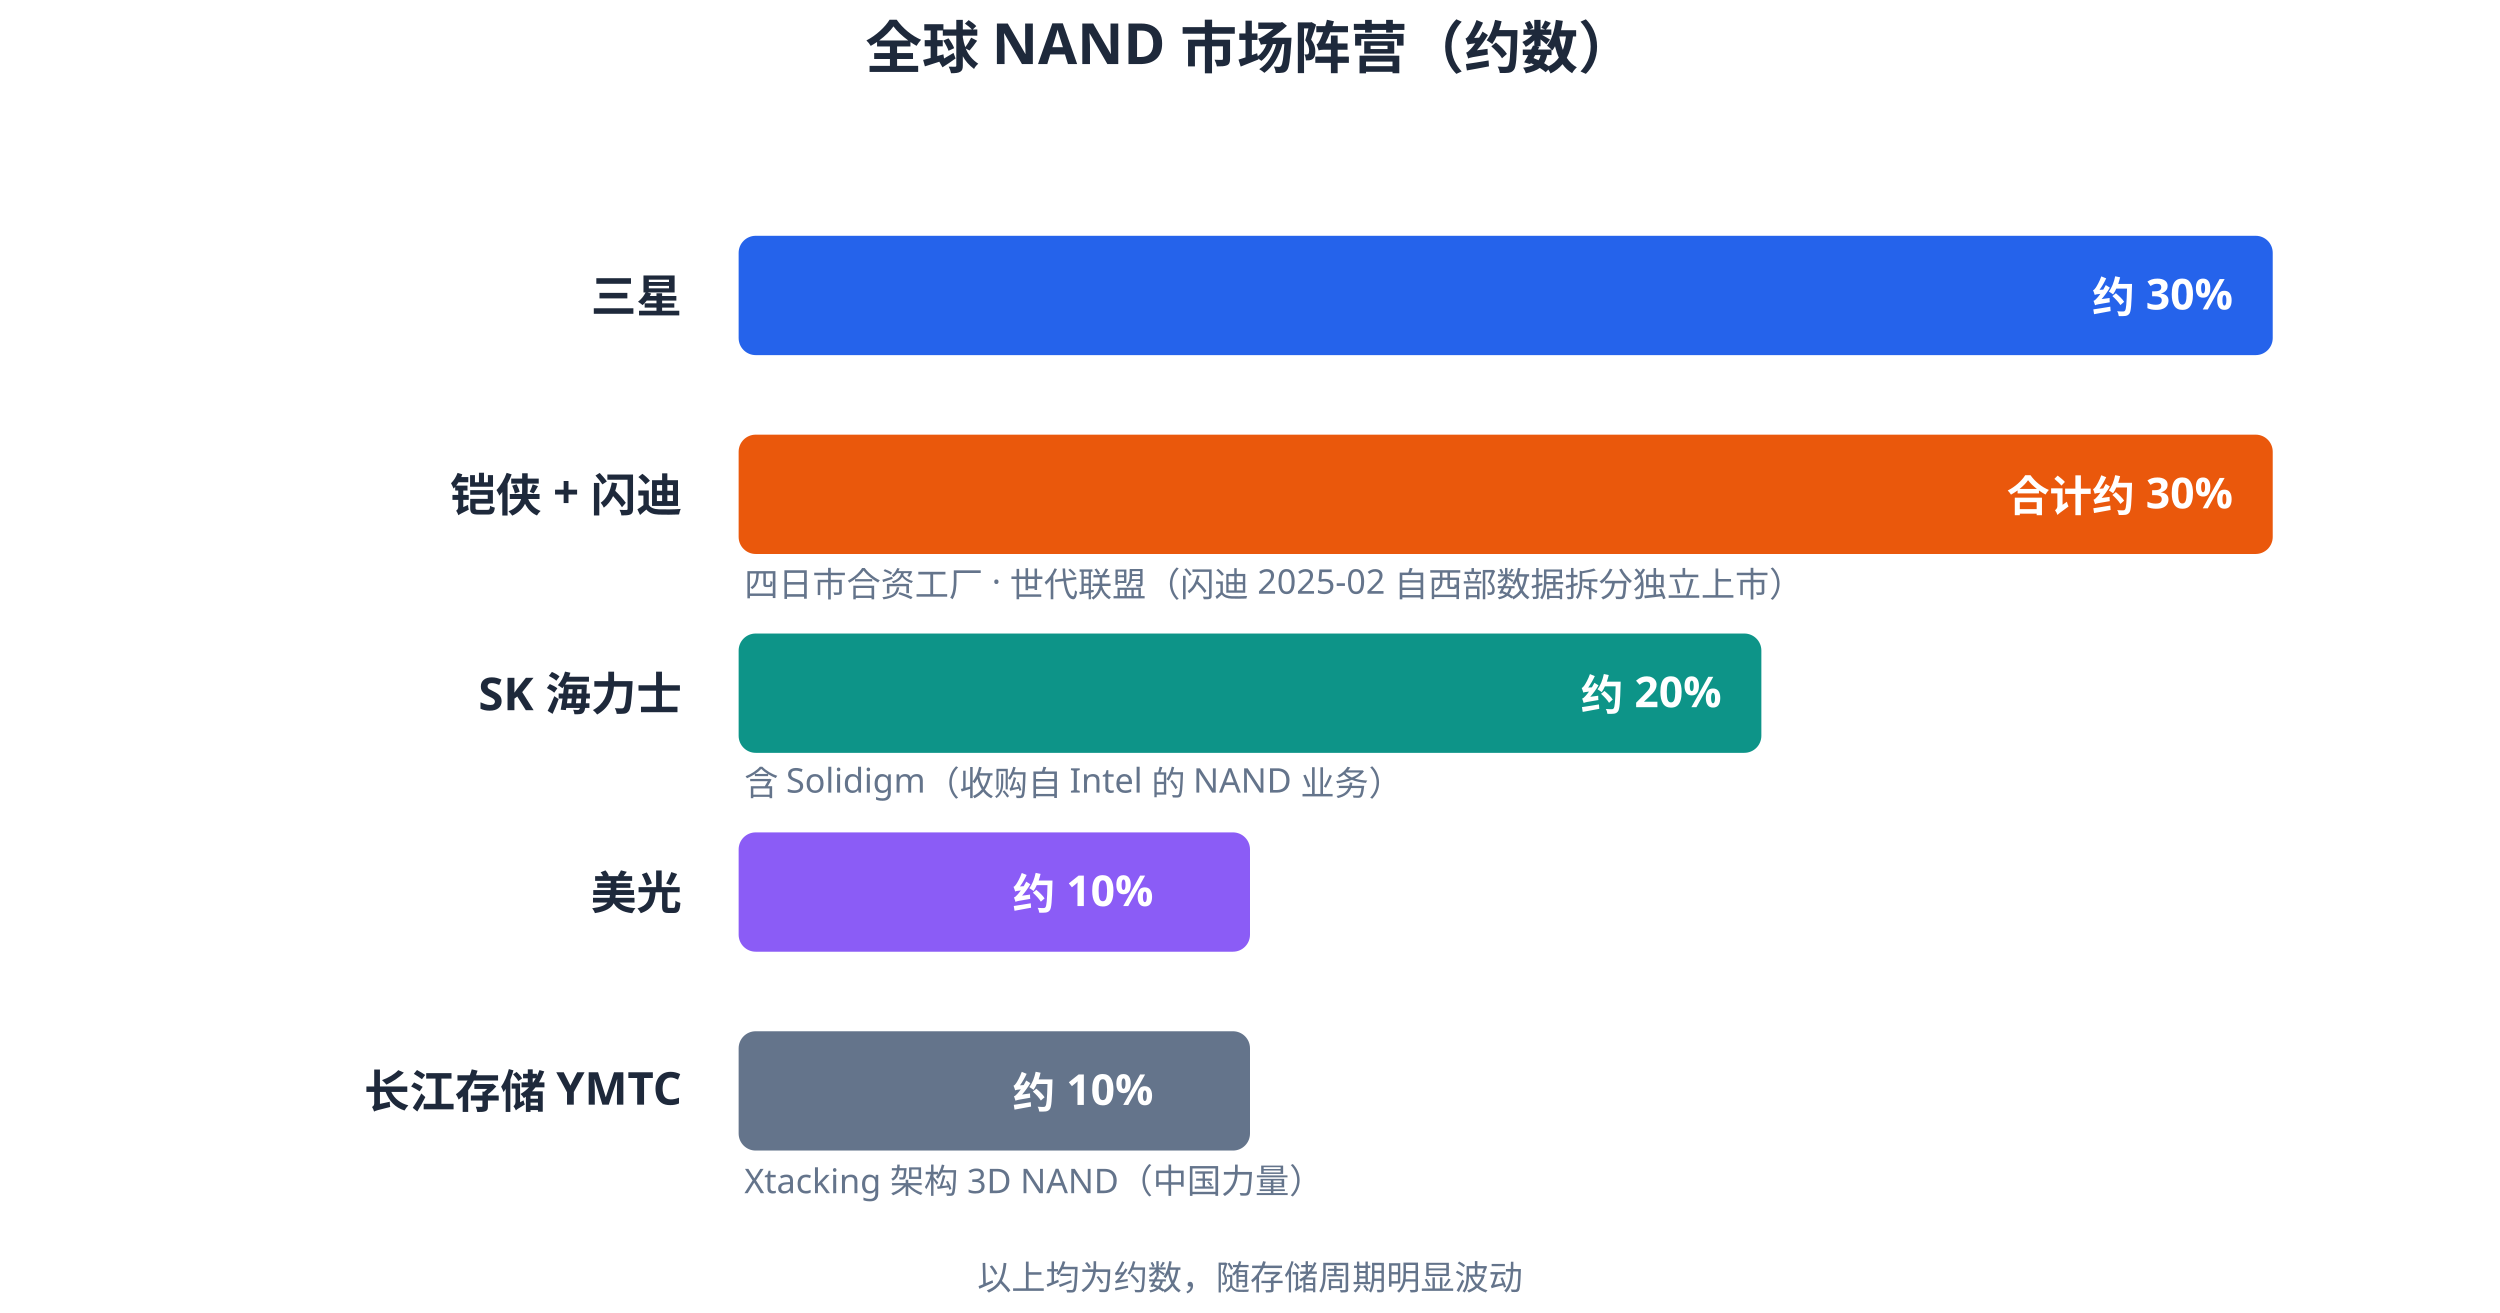
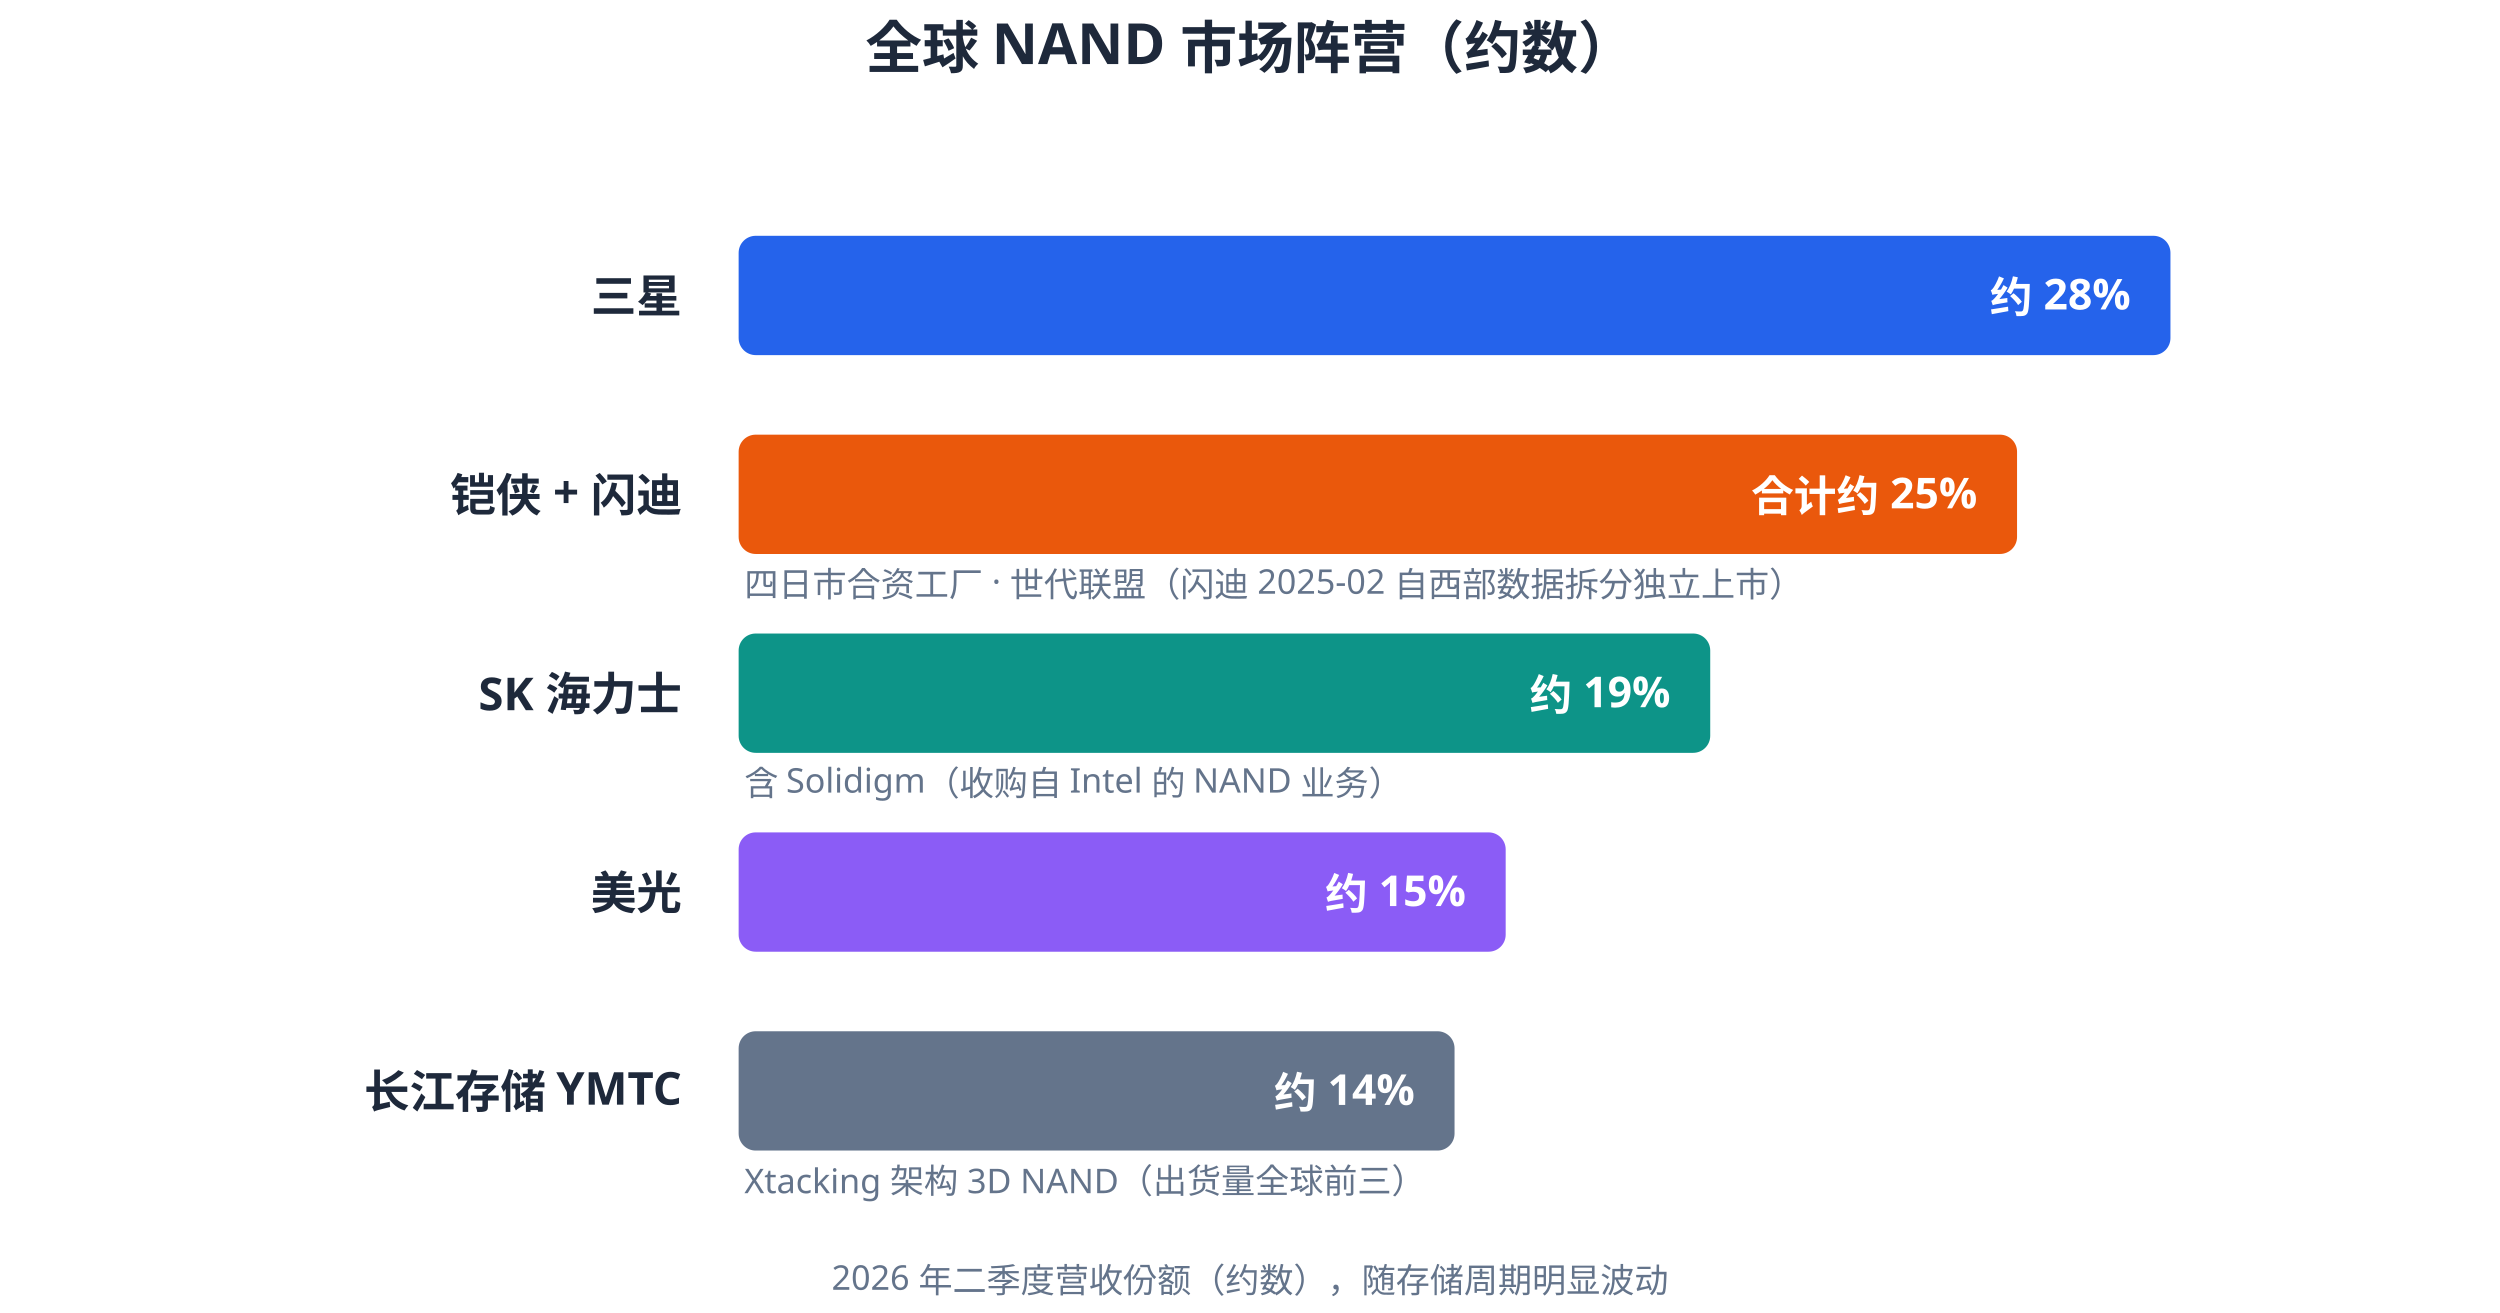
<svg xmlns="http://www.w3.org/2000/svg" viewBox="0 12 880 462" font-family="'PingFang SC','Microsoft YaHei',sans-serif">
  <rect x="0" y="0" width="880" height="480" fill="#ffffff" />
  <text x="440" y="36" text-anchor="middle" fill="#1e293b" font-size="20" font-weight="bold">全球 NAND 市场阵营（约数）</text>
  <text x="240" y="122" text-anchor="end" fill="#1e293b" font-size="16" font-weight="bold">三星</text>
-   <rect x="260" y="95" width="540" height="42" rx="6" fill="#2563eb" />
-   <text x="786" y="122" text-anchor="end" fill="#ffffff" font-size="15" font-weight="bold">约 30%</text>
+   <rect x="260" y="95" width="504" height="42" rx="6" fill="#2563eb" />
+   <text x="750" y="122" text-anchor="end" fill="#ffffff" font-size="15" font-weight="bold">约 28%</text>
  <text x="240" y="192" text-anchor="end" fill="#1e293b" font-size="16" font-weight="bold">铠侠 + 闪迪</text>
-   <rect x="260" y="165" width="540" height="42" rx="6" fill="#ea580c" />
-   <text x="786" y="192" text-anchor="end" fill="#ffffff" font-size="15" font-weight="bold">合计约 30%</text>
+   <rect x="260" y="165" width="450" height="42" rx="6" fill="#ea580c" />
+   <text x="696" y="192" text-anchor="end" fill="#ffffff" font-size="15" font-weight="bold">合计约 25%</text>
  <text x="262" y="222" fill="#64748b" font-size="12">四日市合资工厂 · 世代联盟（闪迪 2025-02 自西部数据拆分独立上市）</text>
  <text x="240" y="262" text-anchor="end" fill="#1e293b" font-size="16" font-weight="bold">SK 海力士</text>
-   <rect x="260" y="235" width="360" height="42" rx="6" fill="#0d9488" />
-   <text x="606" y="262" text-anchor="end" fill="#ffffff" font-size="15" font-weight="bold">约 20%</text>
+   <rect x="260" y="235" width="342" height="42" rx="6" fill="#0d9488" />
+   <text x="588" y="262" text-anchor="end" fill="#ffffff" font-size="15" font-weight="bold">约 19%</text>
  <text x="262" y="292" fill="#64748b" font-size="12">含 Solidigm（收购自 Intel 的 NAND 业务）</text>
  <text x="240" y="332" text-anchor="end" fill="#1e293b" font-size="16" font-weight="bold">美光</text>
-   <rect x="260" y="305" width="180" height="42" rx="6" fill="#8b5cf6" />
-   <text x="406" y="332" text-anchor="end" fill="#ffffff" font-size="15" font-weight="bold">约 10%</text>
+   <rect x="260" y="305" width="270" height="42" rx="6" fill="#8b5cf6" />
+   <text x="516" y="332" text-anchor="end" fill="#ffffff" font-size="15" font-weight="bold">约 15%</text>
  <text x="240" y="402" text-anchor="end" fill="#1e293b" font-size="16" font-weight="bold">长江存储 YMTC</text>
-   <rect x="260" y="375" width="180" height="42" rx="6" fill="#64748b" />
-   <text x="406" y="402" text-anchor="end" fill="#ffffff" font-size="15" font-weight="bold">约 10%</text>
-   <text x="262" y="432" fill="#64748b" font-size="12">Xtacking 架构 3D NAND（中国力量）</text>
-   <text x="440" y="466" text-anchor="middle" fill="#64748b" font-size="12">以上均为约数，随存储周期明显波动</text>
+   <rect x="260" y="375" width="252" height="42" rx="6" fill="#64748b" />
+   <text x="498" y="402" text-anchor="end" fill="#ffffff" font-size="15" font-weight="bold">约 14%</text>
+   <text x="262" y="432" fill="#64748b" font-size="12">Xtacking 架构 3D NAND（出货量全球前三）</text>
+   <text x="440" y="466" text-anchor="middle" fill="#64748b" font-size="12">2026 年二季度营收份额（约数），随存储周期明显波动</text>
</svg>
